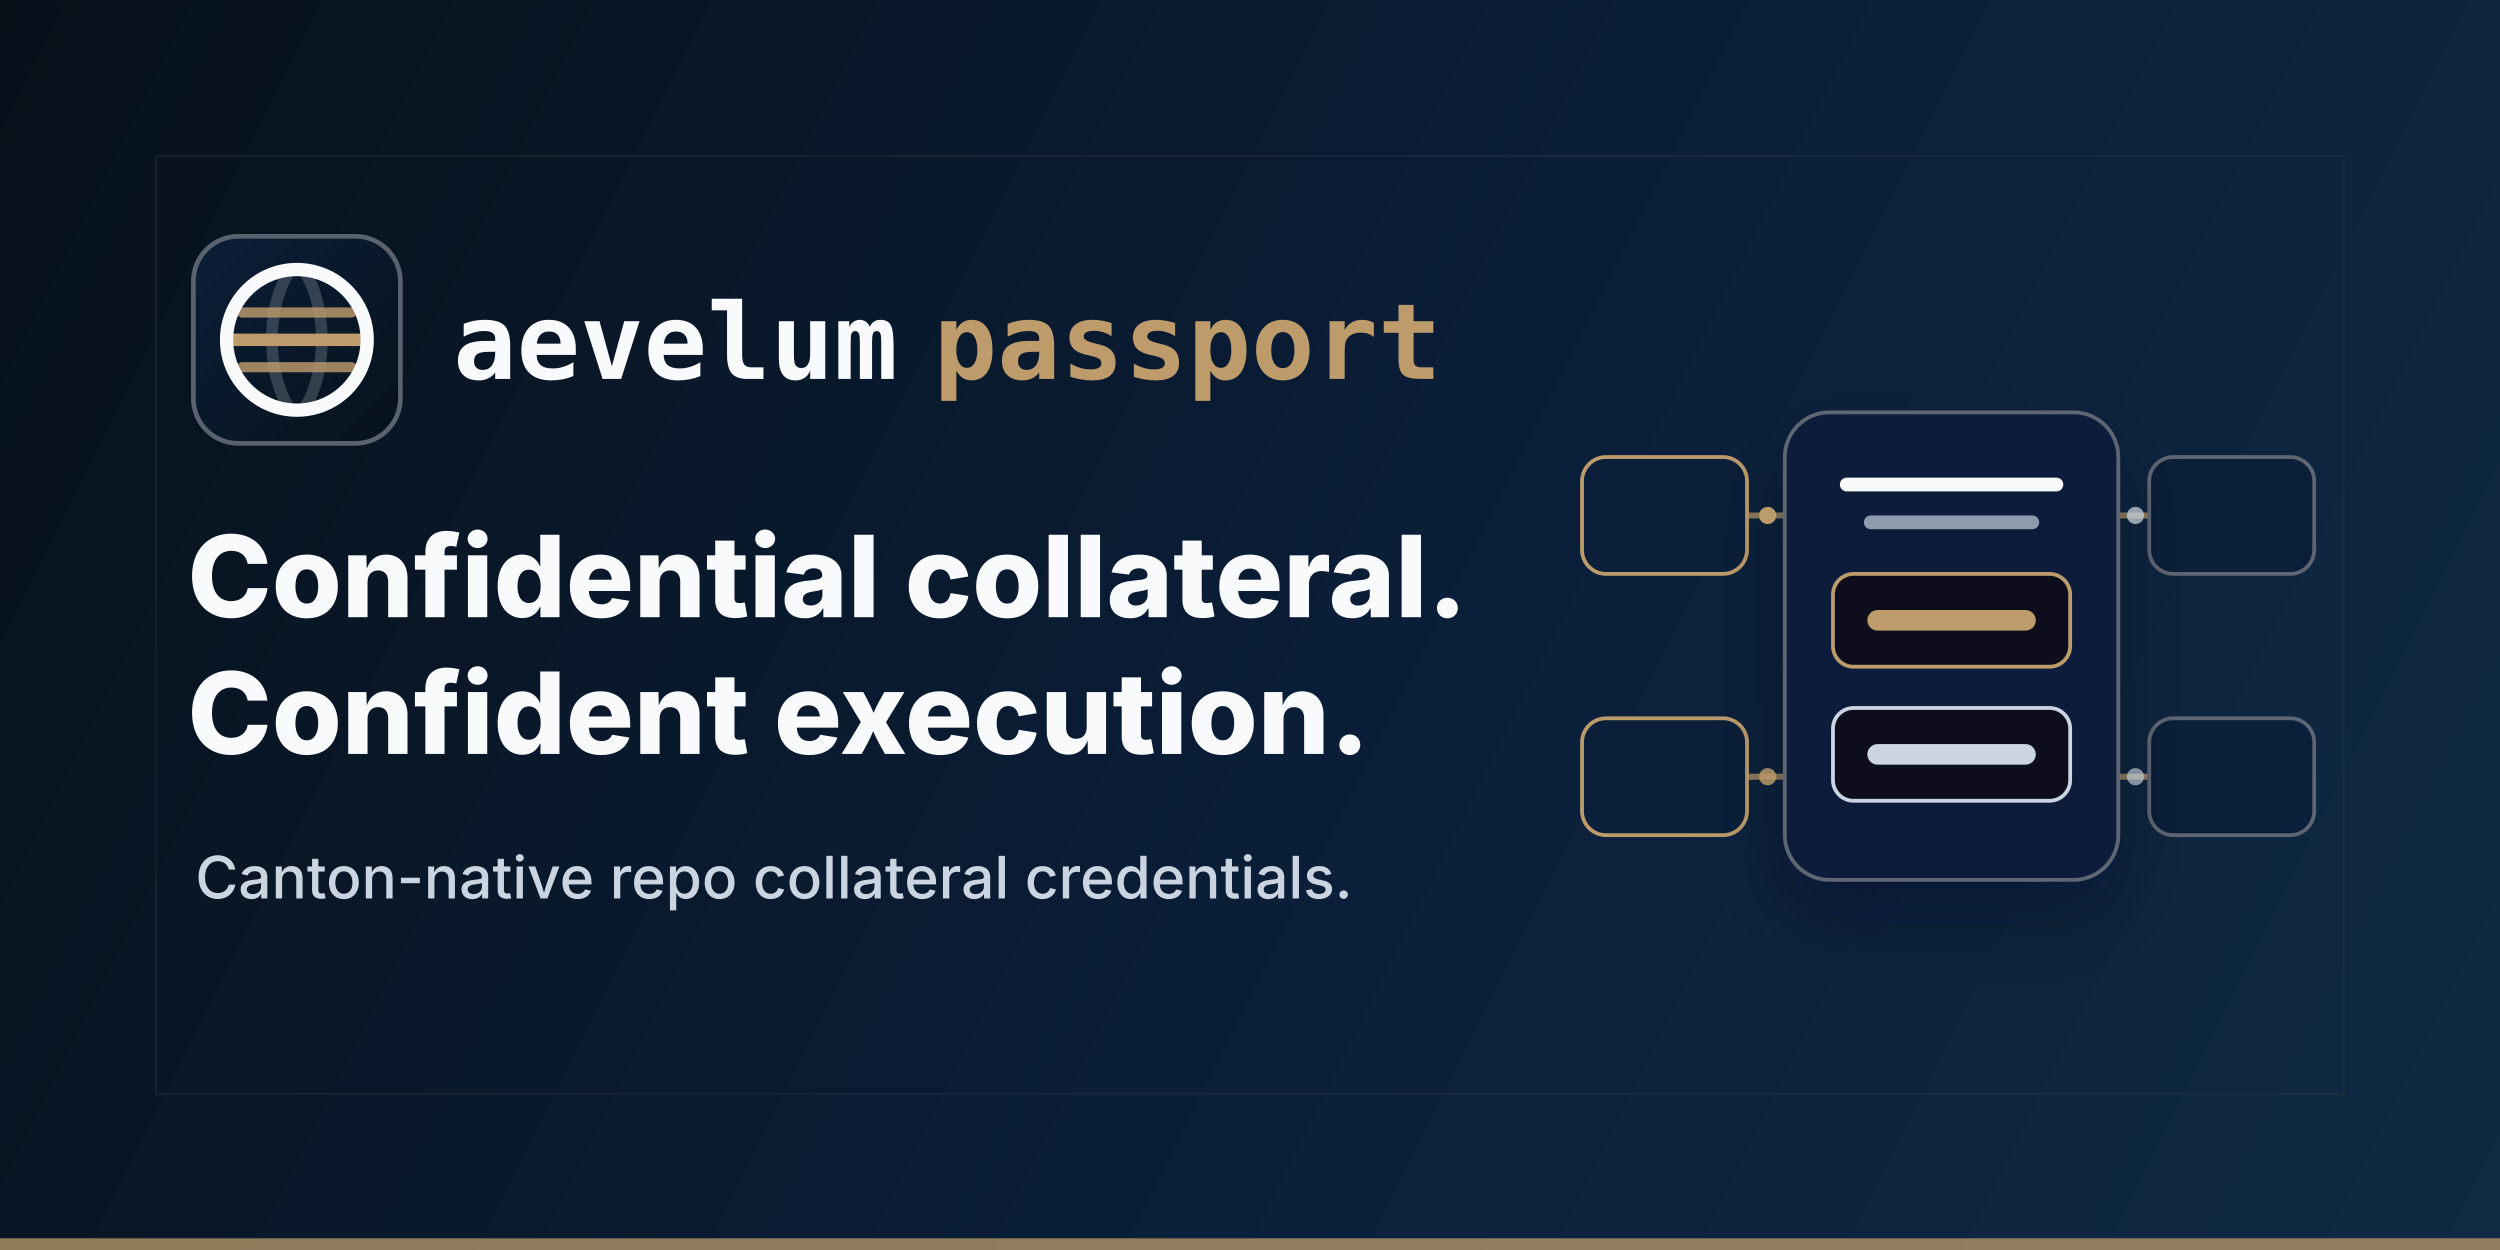
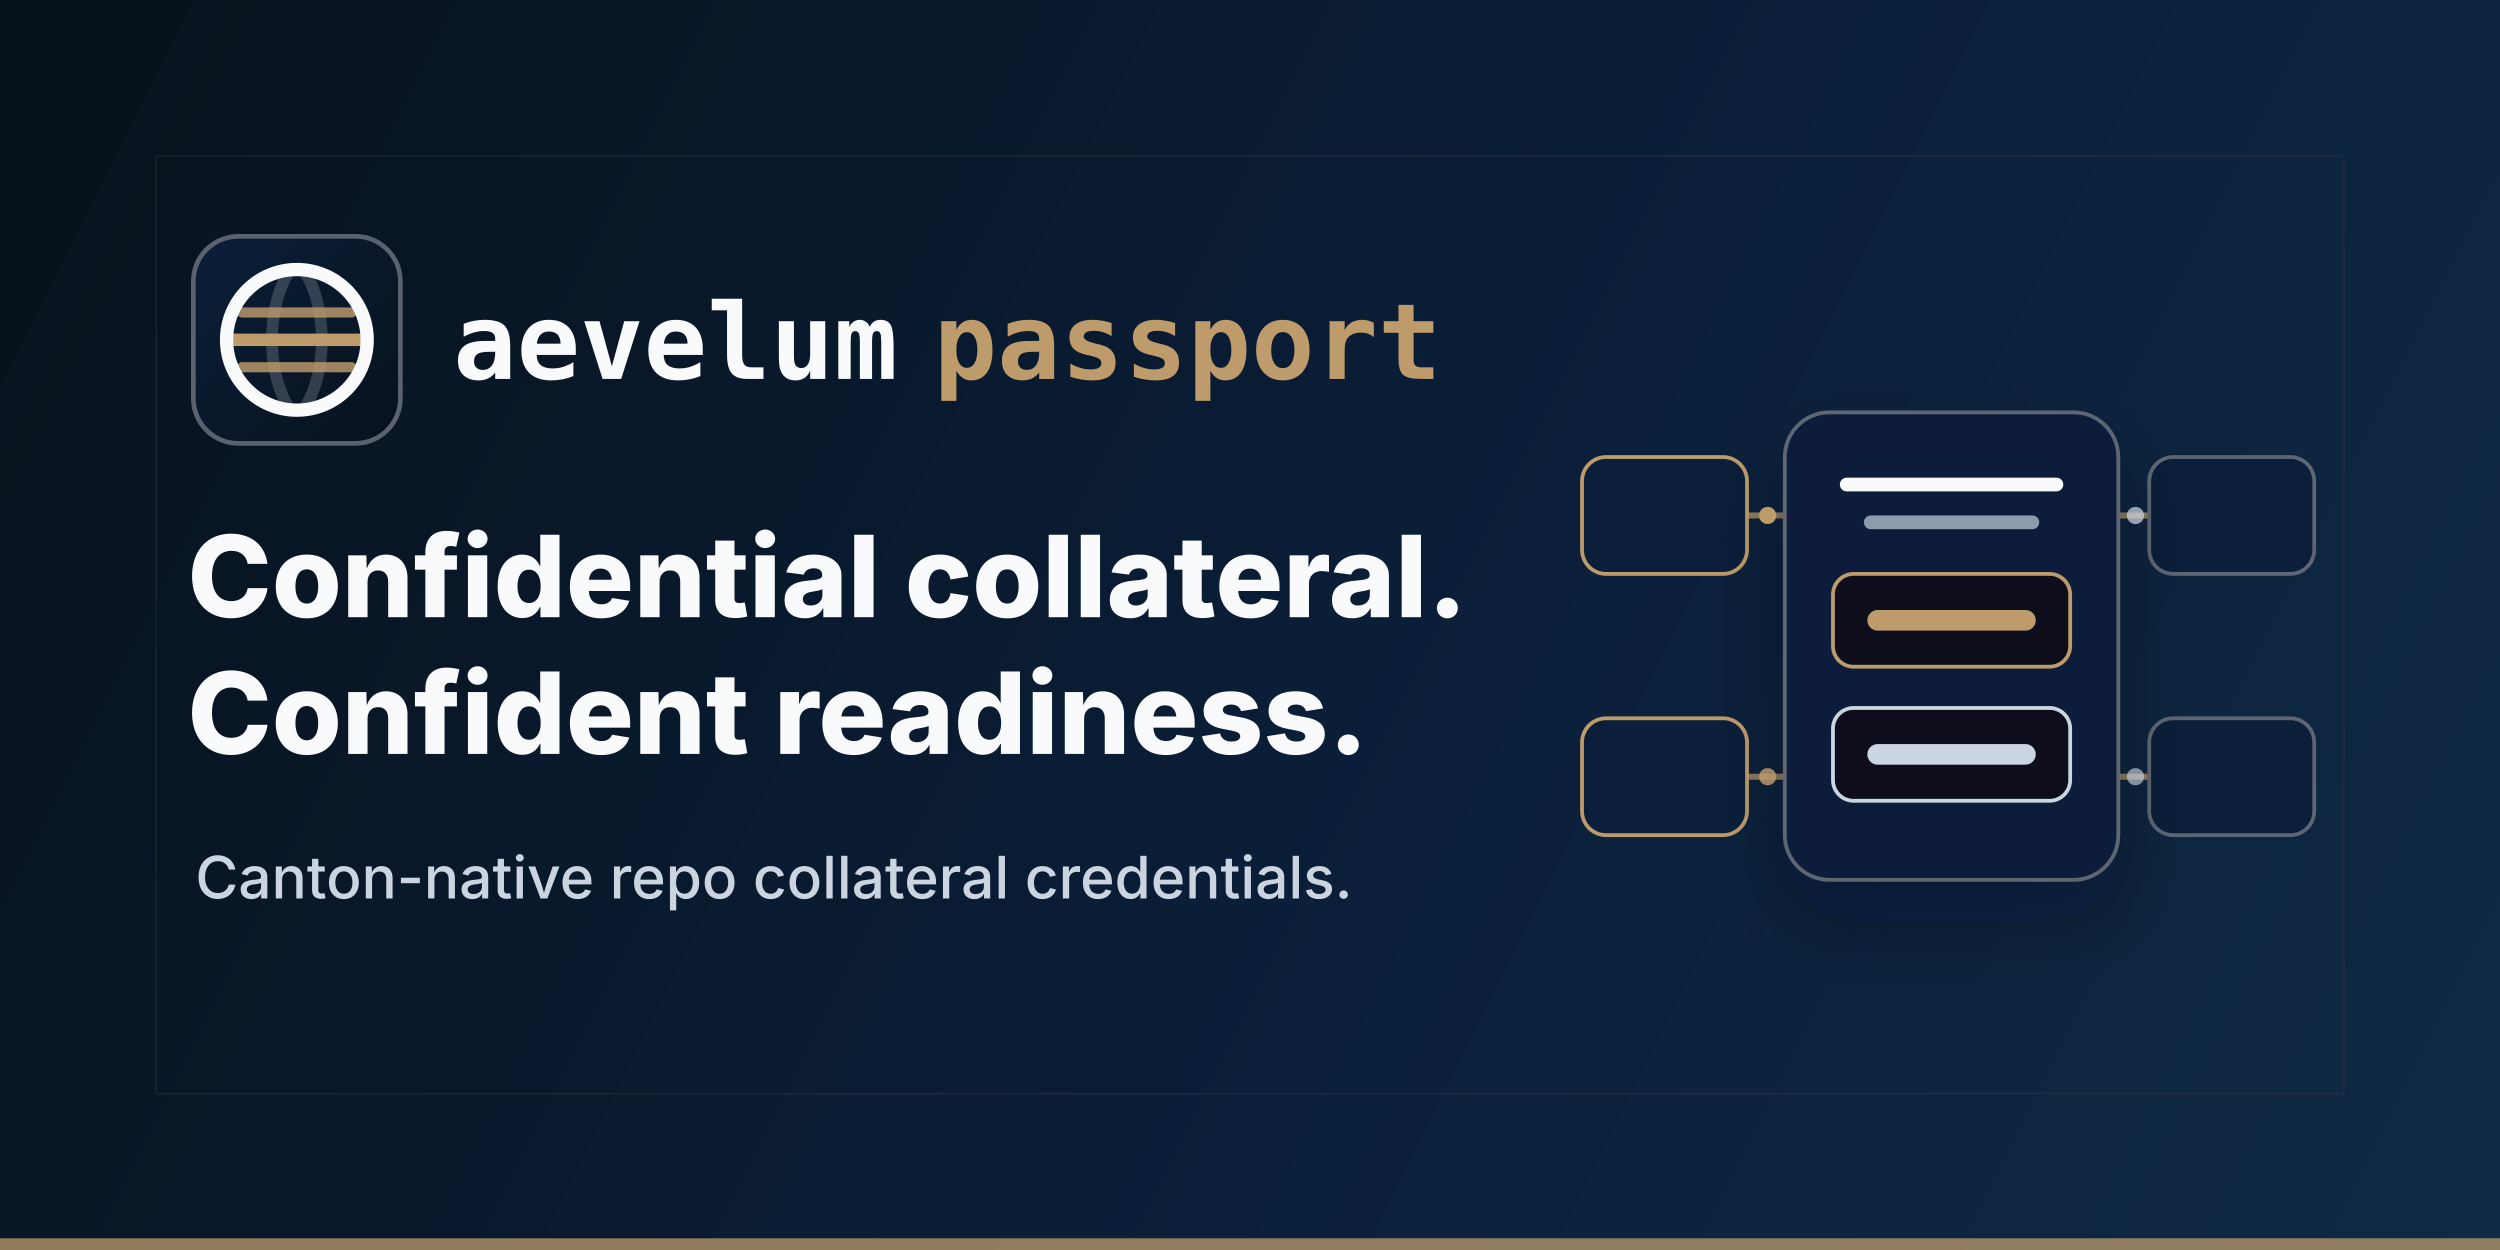
<svg xmlns="http://www.w3.org/2000/svg" viewBox="0 0 1280 640" fill="none" role="img" aria-label="Aevelum Passport social preview">
  <defs>
    <linearGradient id="bg" x1="0" y1="0" x2="1280" y2="640" gradientUnits="userSpaceOnUse">
      <stop stop-color="#07111A" />
      <stop offset="58%" stop-color="#0B1F3A" />
      <stop offset="100%" stop-color="#102A43" />
    </linearGradient>
    <linearGradient id="iconSurface" x1="0" y1="0" x2="112" y2="112" gradientUnits="userSpaceOnUse">
      <stop stop-color="#0B1F3A" />
      <stop offset="100%" stop-color="#07111A" />
    </linearGradient>
    <linearGradient id="lineGold" x1="764" y1="210" x2="1180" y2="430" gradientUnits="userSpaceOnUse">
      <stop stop-color="#BD9B6B" stop-opacity="0.72" />
      <stop offset="100%" stop-color="#CBD5E1" stop-opacity="0.24" />
    </linearGradient>
    <filter id="cardShadow" x="-20%" y="-20%" width="140%" height="150%" color-interpolation-filters="sRGB">
      <feDropShadow dx="0" dy="24" flood-color="#07111A" flood-opacity="0.32" stdDeviation="22" />
    </filter>
    <clipPath id="globeInterior">
      <circle cx="56" cy="56" r="36" />
    </clipPath>
  </defs>
  <rect width="1280" height="640" fill="url(#bg)" />
  <rect x="80" y="80" width="1120" height="480" stroke="#343741" stroke-opacity="0.38" stroke-width="1" />
  <rect x="0" y="634" width="1280" height="6" fill="#BD9B6B" opacity="0.75" />
  <g transform="translate(96, 118)">
    <rect x="4" y="4" width="104" height="104" rx="22" fill="url(#iconSurface)" />
    <rect x="3" y="3" width="106" height="106" rx="23" stroke="#5F6673" stroke-opacity="0.95" stroke-width="2.4" />
    <g clip-path="url(#globeInterior)">
      <path d="M56 16 C39 34 39 78 56 96 C73 78 73 34 56 16" stroke="#F8FAFC" stroke-opacity="0.18" stroke-width="6" stroke-linecap="round" stroke-linejoin="round" />
      <path d="M21 56 H91" stroke="#BD9B6B" stroke-width="6.4" />
      <path d="M28 42 H84" stroke="#BD9B6B" stroke-opacity="0.82" stroke-width="5.2" stroke-linecap="round" />
      <path d="M28 70 H84" stroke="#BD9B6B" stroke-opacity="0.82" stroke-width="5.2" stroke-linecap="round" />
    </g>
    <circle cx="56" cy="56" r="36" stroke="#F8FAFC" stroke-width="6.8" />
  </g>
  <text x="232" y="194" font-family="'SF Mono', Menlo, Monaco, Consolas, monospace" font-size="54" font-weight="700" fill="#F8FAFC">aevelum</text>
  <text x="478" y="194" font-family="'SF Mono', Menlo, Monaco, Consolas, monospace" font-size="54" font-weight="700" fill="#BD9B6B">passport</text>
  <text x="96" y="316" font-family="'Inter', 'SF Pro', -apple-system, system-ui, sans-serif" font-size="58" font-weight="800" fill="#F8FAFC">
    Confidential collateral.
  </text>
  <text x="96" y="386" font-family="'Inter', 'SF Pro', -apple-system, system-ui, sans-serif" font-size="58" font-weight="800" fill="#F8FAFC">
-     Confident execution.
+     Confident readiness.
  </text>
  <text x="100" y="460" font-family="'Inter', 'SF Pro', -apple-system, system-ui, sans-serif" font-size="30" font-weight="500" fill="#CBD5E1">
    Canton-native repo collateral credentials.
  </text>
  <g transform="translate(810, 190) scale(0.88)">
    <g stroke="url(#lineGold)" stroke-width="3.5" stroke-linecap="round">
      <path d="M54 84 H138" />
      <path d="M54 236 H138" />
      <path d="M292 84 H374" />
      <path d="M292 236 H374" />
    </g>
    <g fill="#0B1F3A" stroke-width="2.2">
      <rect x="0" y="50" width="96" height="68" rx="14" stroke="#BD9B6B" />
      <rect x="0" y="202" width="96" height="68" rx="14" stroke="#BD9B6B" />
      <rect x="330" y="50" width="96" height="68" rx="14" stroke="#5F6673" />
      <rect x="330" y="202" width="96" height="68" rx="14" stroke="#5F6673" />
    </g>
    <g filter="url(#cardShadow)">
      <rect x="118" y="24" width="194" height="272" rx="26" fill="#0B1F3A" stroke="#5F6673" stroke-width="2.2" />
      <rect x="150" y="62" width="130" height="8" rx="4" fill="#F8FAFC" />
      <rect x="164" y="84" width="102" height="8" rx="4" fill="#CBD5E1" opacity="0.68" />
      <rect x="146" y="118" width="138" height="54" rx="12" fill="#07111A" stroke="#BD9B6B" stroke-width="2.2" />
      <rect x="166" y="139" width="98" height="12" rx="6" fill="#BD9B6B" />
      <rect x="146" y="196" width="138" height="54" rx="12" fill="#07111A" stroke="#CBD5E1" stroke-width="2.2" />
      <rect x="166" y="217" width="98" height="12" rx="6" fill="#CBD5E1" />
    </g>
    <circle cx="108" cy="84" r="5" fill="#BD9B6B" />
    <circle cx="108" cy="236" r="5" fill="#BD9B6B" opacity="0.82" />
    <circle cx="322" cy="84" r="5" fill="#CBD5E1" opacity="0.72" />
    <circle cx="322" cy="236" r="5" fill="#CBD5E1" opacity="0.62" />
  </g>
</svg>
